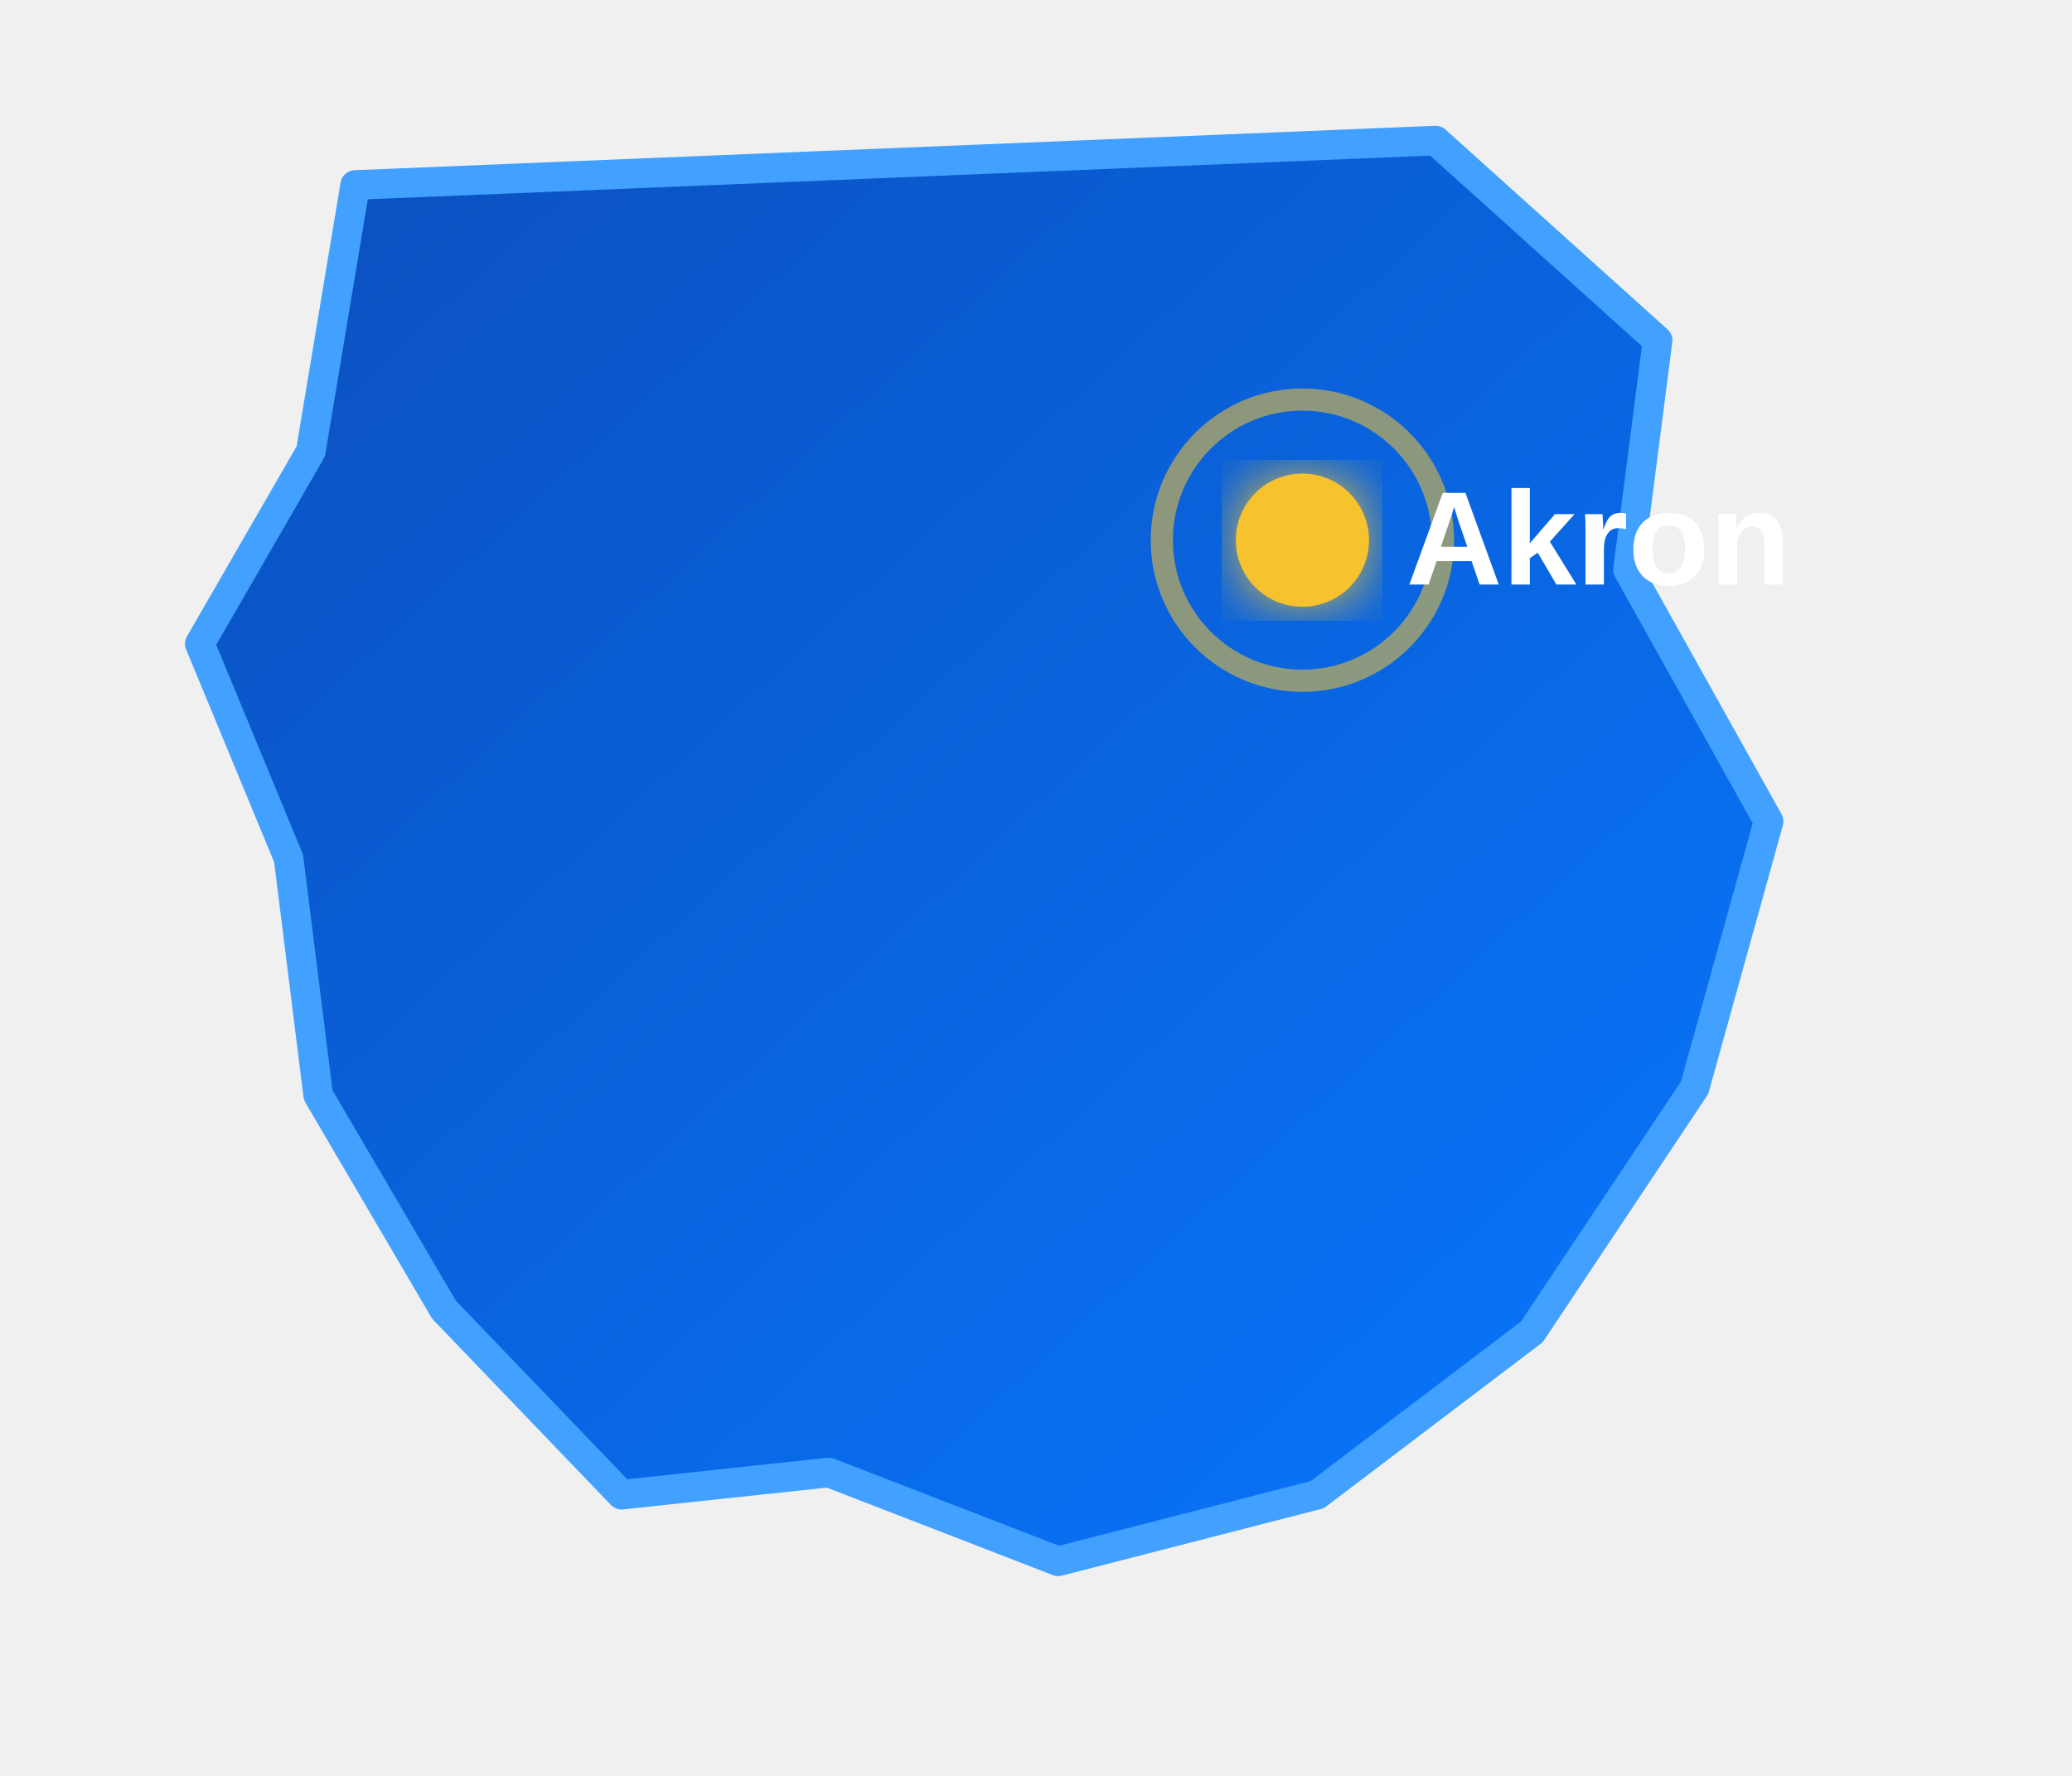
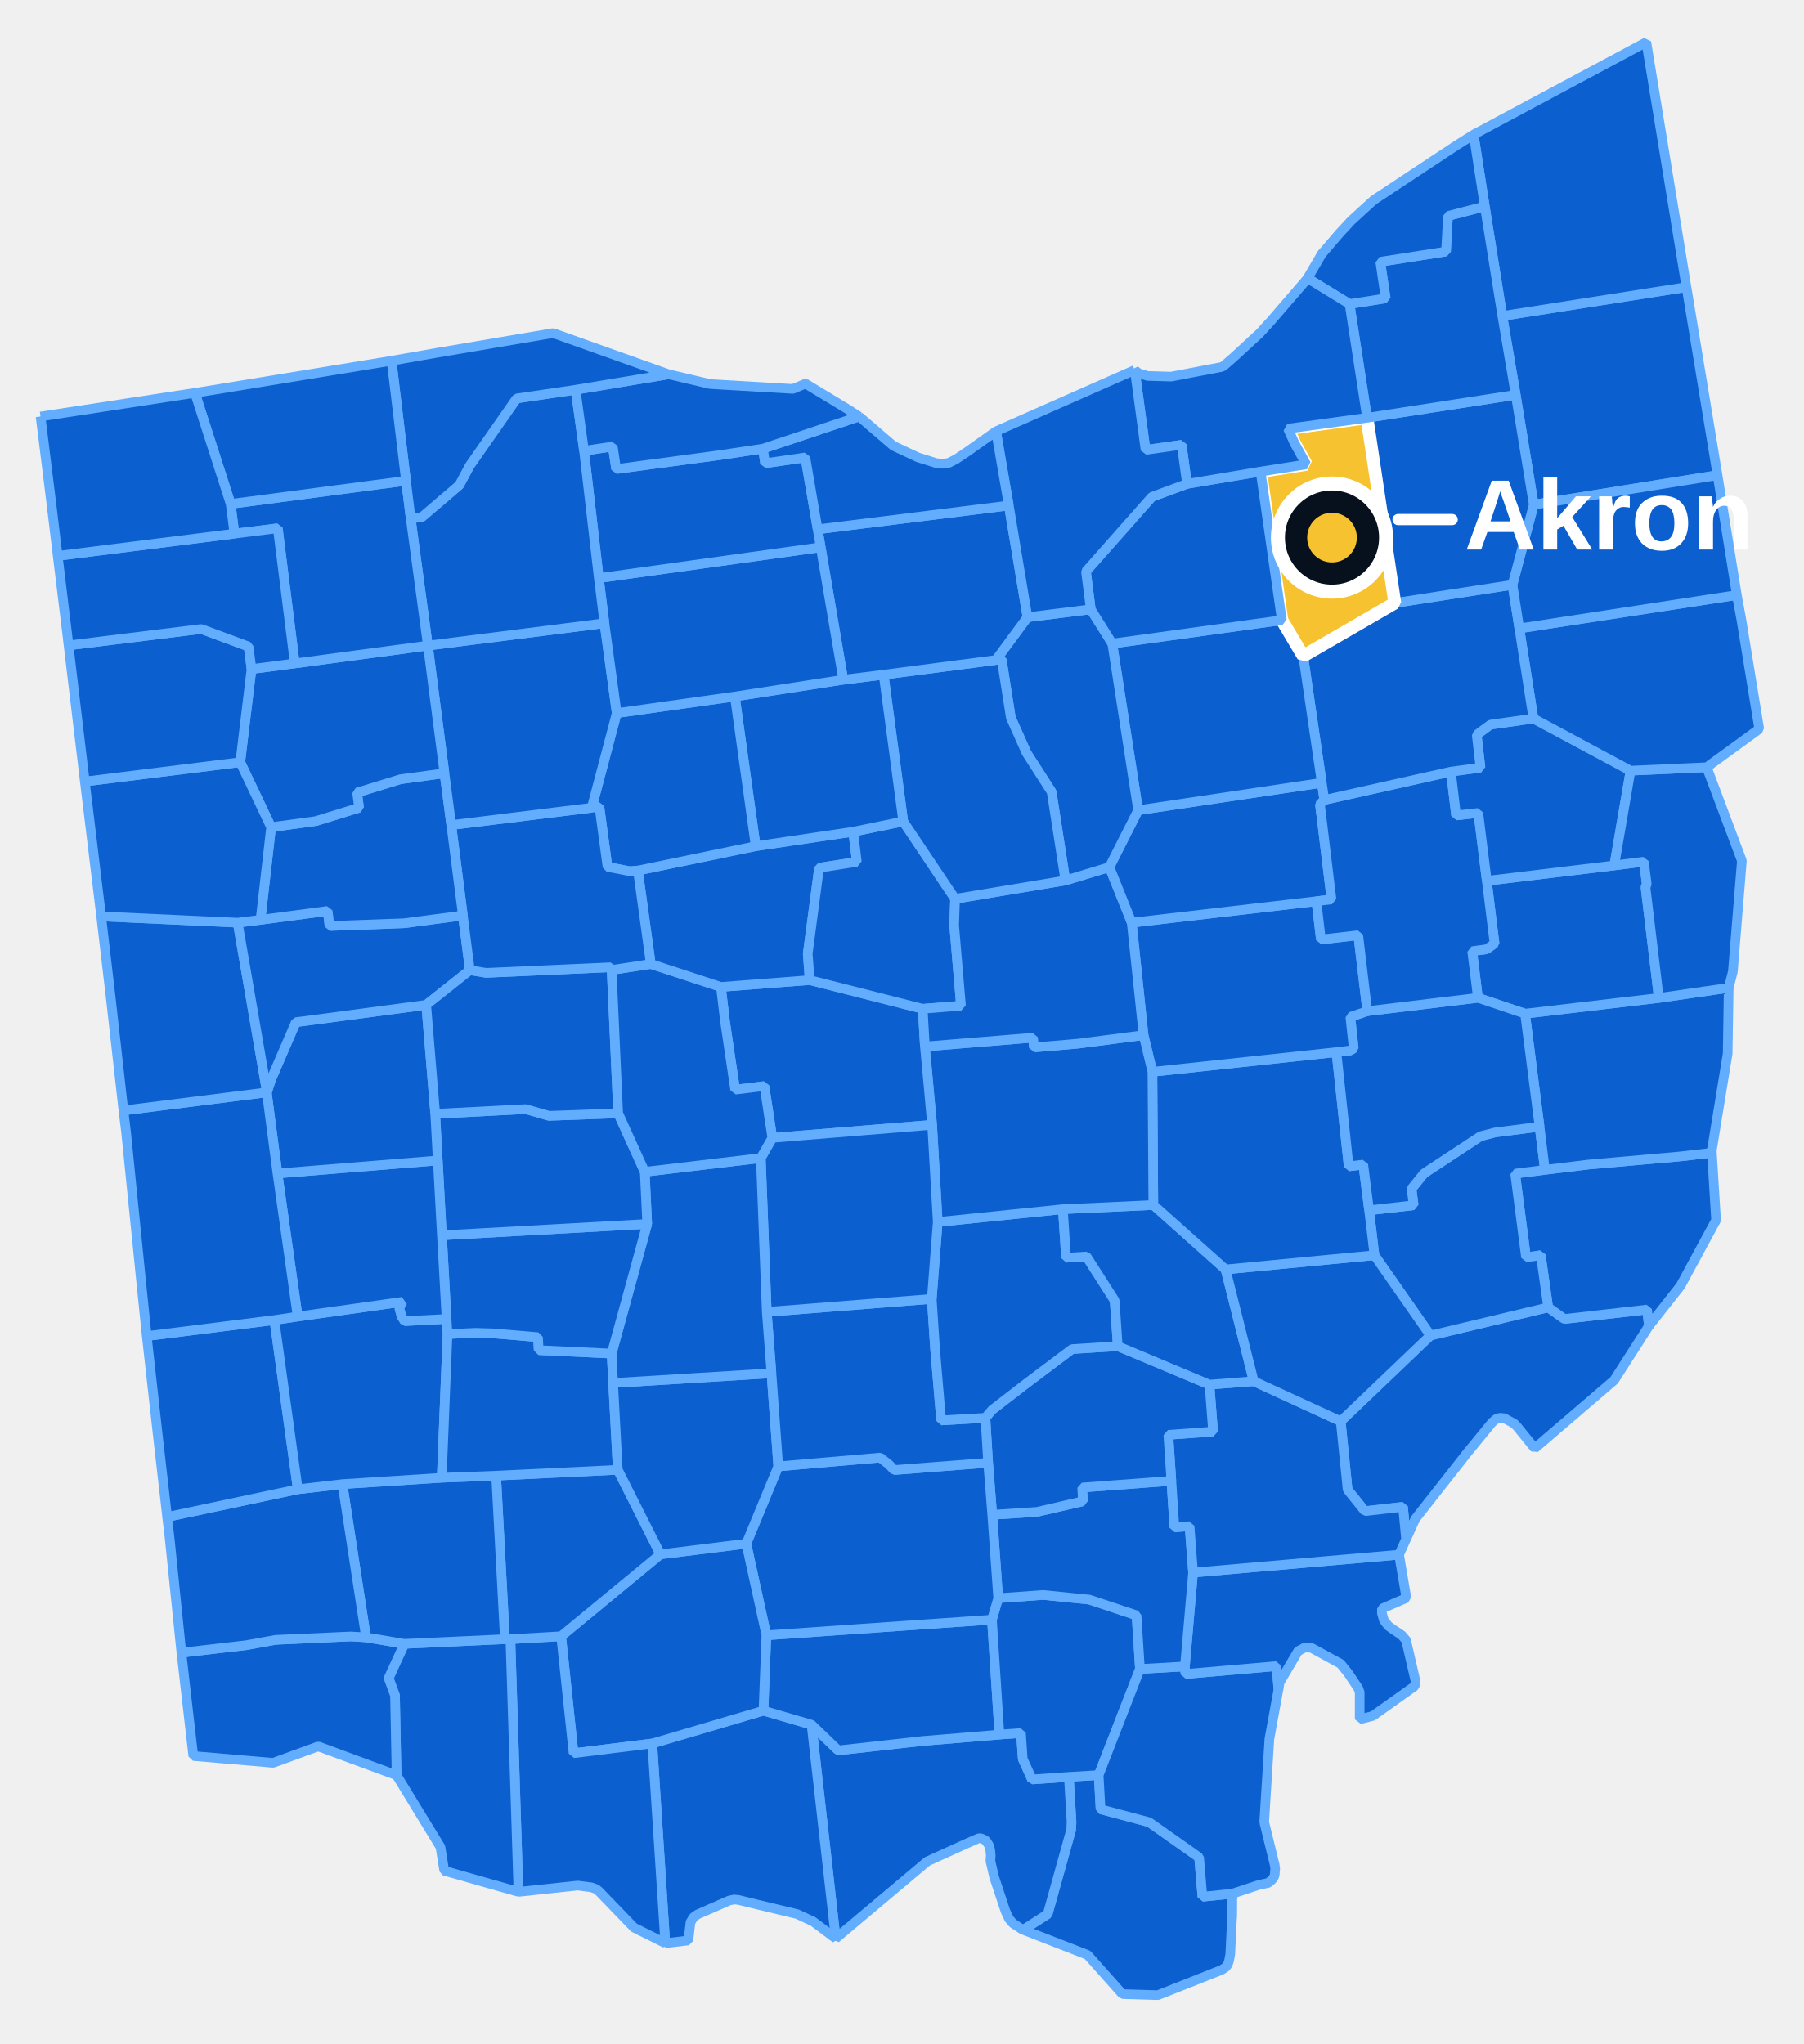
- <svg xmlns="http://www.w3.org/2000/svg" viewBox="0 0 280 240" role="img" aria-labelledby="title desc">
-   <defs>
-     <linearGradient id="ohBlue" x1="0" y1="0" x2="1" y2="1">
-       <stop offset="0" stop-color="#0b4fbd" />
-       <stop offset="1" stop-color="#0878ff" />
-     </linearGradient>
-     <filter id="glow">
-       <feGaussianBlur stdDeviation="4" result="b" />
-       <feMerge>
-         <feMergeNode in="b" />
-         <feMergeNode in="SourceGraphic" />
-       </feMerge>
-     </filter>
-   </defs>
-   <path d="M48 25 L194 19 L224 46 L220 77 L239 111 L229 147 L207 180 L178 202 L143 211 L112 199 L84 202 L60 177 L43 148 L39 116 L27 87 L42 61 Z" fill="url(#ohBlue)" stroke="#42a0ff" stroke-width="4" stroke-linejoin="round" />
-   <circle cx="176" cy="73" r="9" fill="#f6c22f" filter="url(#glow)" />
-   <circle cx="176" cy="73" r="19" fill="none" stroke="#f6c22f" stroke-width="3" opacity=".55" />
-   <text x="190" y="79" font-family="Arial, sans-serif" font-size="18" font-weight="700" fill="#ffffff">Akron</text>
+ <svg xmlns="http://www.w3.org/2000/svg" version="1.0" width="180" height="204" viewBox="0 0 45.03 50.89" id="svg3081">
+   <defs id="defs3087" />
+   <path style="font-size:12px;fill:#0b5fcf;fill-opacity:1;fill-rule:nonzero;stroke:#63adff;stroke-width:0.24;stroke-linecap:butt;stroke-linejoin:bevel;stroke-miterlimit:4;stroke-opacity:1;stroke-dasharray:none;marker-start:none" d="m 42.098,7.096 0.024,0.14 0.752,4.556 -4.588,0.736 -0.45,-2.742 -0.334,-1.969 4.596,-0.721" id="Trumbull" />
+   <path style="font-size:12px;fill:#0b5fcf;fill-rule:nonzero;stroke:#63adff;stroke-width:0.24;stroke-linecap:butt;stroke-linejoin:bevel;stroke-miterlimit:4;stroke-opacity:1;stroke-dasharray:none;marker-start:none" d="m 41.364,2.616 0.734,4.48 -4.596,0.721 -0.438,-2.736 -0.279,-1.793 4.311,-2.308 0.268,1.636" id="Ashtabula" />
+   <path style="font-size:12px;fill:#0b5fcf;fill-rule:nonzero;stroke:#63adff;stroke-width:0.24;stroke-linecap:butt;stroke-linejoin:bevel;stroke-miterlimit:4;stroke-opacity:1;stroke-dasharray:none;marker-start:none" d="m 26.681,44.292 0.744,-0.045 0.048,0.853 1.212,0.324 1.248,0.879 0.082,0.982 0.748,-0.076 -0.004,0.564 -0.004,0.027 -0.045,0.924 -0.018,0.094 -0.018,0.086 -0.028,0.076 -0.053,0.068 -0.099,0.064 -1.592,0.63 -0.884,-0.027 -0.87,-0.978 -1.608,-0.626 0.612,-0.392 0.587,-2.107 0.009,-0.192 -0.067,-1.128" id="Lawrence" />
+   <path style="font-size:12px;fill:#0b5fcf;fill-rule:nonzero;stroke:#63adff;stroke-width:0.24;stroke-linecap:butt;stroke-linejoin:bevel;stroke-miterlimit:4;stroke-opacity:1;stroke-dasharray:none;marker-start:none" d="m 20.258,42.99 0.644,0.619 0.036,0.021 2.095,-0.234 1.916,-0.159 0.537,-0.04 0.045,0.649 0.231,0.51 0.919,-0.064 0.067,1.128 -0.009,0.192 -0.587,2.107 -0.612,0.392 -0.045,-0.023 -0.216,-0.144 -0.01,-0.014 -0.081,-0.095 -0.067,-0.143 -0.023,-0.05 -0.28,-0.843 -0.095,-0.406 0.01,-0.156 -0.005,-0.006 0,-0.013 -0.008,-0.091 -0.019,-0.077 -0.004,-0.018 -0.005,-0.018 -0.017,-0.031 -0.027,-0.04 -0.013,-0.023 -0.046,-0.05 -0.103,-0.045 -0.051,0 -0.012,0.003 -0.272,0.119 -0.834,0.378 -0.179,0.081 0,0.005 -2.277,1.915 -0.603,-5.336" id="Scioto" />
+   <path style="font-size:12px;fill:#0b5fcf;fill-rule:nonzero;stroke:#63adff;stroke-width:0.24;stroke-linecap:butt;stroke-linejoin:bevel;stroke-miterlimit:4;stroke-opacity:1;stroke-dasharray:none;marker-start:none" d="m 20.258,42.99 0.603,5.336 -0.571,-0.428 -0.024,-0.008 -0.337,-0.158 -0.027,-0.013 -1.074,-0.258 -0.404,-0.099 -0.014,0 -0.085,-0.009 -0.123,0.027 -0.784,0.343 -0.104,0.072 -0.077,0.126 -0.054,0.455 -0.576,0.068 -0.325,-4.985 2.776,-0.82 1.2,0.351" id="Adams" />
+   <path style="font-size:12px;fill:#0b5fcf;fill-rule:nonzero;stroke:#63adff;stroke-width:0.24;stroke-linecap:butt;stroke-linejoin:bevel;stroke-miterlimit:4;stroke-opacity:1;stroke-dasharray:none;marker-start:none" d="m 19.131,40.758 5.63,-0.391 0.188,2.87 -1.916,0.159 -2.095,0.234 -0.036,-0.021 -0.644,-0.619 -1.2,-0.351 0.073,-1.881" id="Pike" />
+   <path style="font-size:12px;fill:#0b5fcf;fill-rule:nonzero;stroke:#63adff;stroke-width:0.24;stroke-linecap:butt;stroke-linejoin:bevel;stroke-miterlimit:4;stroke-opacity:1;stroke-dasharray:none;marker-start:none" d="m 24.918,39.831 1.118,-0.081 1.154,0.116 1.181,0.393 0.085,1.339 -1.031,2.649 -0.744,0.045 -0.919,0.064 -0.231,-0.51 -0.045,-0.649 -0.537,0.04 -0.188,-2.87 0.157,-0.536" id="Jackson" />
+   <path style="font-size:12px;fill:#0b5fcf;fill-rule:nonzero;stroke:#63adff;stroke-width:0.24;stroke-linecap:butt;stroke-linejoin:bevel;stroke-miterlimit:4;stroke-opacity:1;stroke-dasharray:none;marker-start:none" d="m 29.578,41.534 0.015,0.19 2.27,-0.198 0.05,0.585 -0.226,1.235 -0.13,2.083 0.003,0.004 0.258,1.051 0.014,0.09 0,0.018 -0.005,0.045 -0.005,0.076 -0.013,0.063 -0.041,0.067 -0.025,0.027 -0.056,0.045 -0.022,0.024 -0.059,0.012 -0.189,0.041 -0.654,0.217 -0.748,0.076 -0.082,-0.982 -1.248,-0.879 -1.212,-0.324 -0.048,-0.853 1.031,-2.649 1.122,-0.064" id="Gallia" />
+   <path style="font-size:12px;fill:#0b5fcf;fill-rule:nonzero;stroke:#63adff;stroke-width:0.24;stroke-linecap:butt;stroke-linejoin:bevel;stroke-miterlimit:4;stroke-opacity:1;stroke-dasharray:none;marker-start:none" d="m 29.782,39.191 5.142,-0.446 0.184,1.081 -0.612,0.266 0,0.112 0.049,0.176 0.108,0.141 0.112,0.082 0.226,0.151 0.108,0.126 0.24,1.038 -0.024,0.108 -1.045,0.744 -0.329,0.086 0,-0.676 -0.036,-0.1 -0.247,-0.37 -0.195,-0.242 -0.73,-0.398 -0.005,0 -0.153,-0.008 -0.171,0.09 -0.46,0.779 -0.031,0.18 -0.05,-0.585 -2.27,0.198 -0.015,-0.19 0.204,-2.343" id="Meigs" />
+   <path style="font-size:12px;fill:#0b5fcf;fill-rule:nonzero;stroke:#63adff;stroke-width:0.24;stroke-linecap:butt;stroke-linejoin:bevel;stroke-miterlimit:4;stroke-opacity:1;stroke-dasharray:none;marker-start:none" d="m 24.769,37.749 1.119,-0.073 1.144,-0.265 -0.018,-0.343 2.226,-0.166 0.077,1.162 0.378,-0.032 0.087,1.159 -0.204,2.343 -1.122,0.064 -0.085,-1.339 -1.181,-0.393 -1.154,-0.116 -1.118,0.081 -0.149,-2.082" id="Vinton" />
+   <path style="font-size:12px;fill:#0b5fcf;fill-rule:nonzero;stroke:#63adff;stroke-width:0.24;stroke-linecap:butt;stroke-linejoin:bevel;stroke-miterlimit:4;stroke-opacity:1;stroke-dasharray:none;marker-start:none" d="m 38.646,32.57 0.406,0.289 2.064,-0.235 0.045,0.41 -0.869,1.357 -1.981,1.699 -0.435,-0.536 -0.072,-0.077 -0.253,-0.14 -0.113,-0.009 -0.09,0.028 -0.103,0.089 -0.627,0.766 -1.289,1.641 -0.23,0.506 -0.076,-0.808 -0.951,0.108 -0.432,-0.536 -0.173,-1.708 2.241,-2.141 2.938,-0.703" id="Washington" />
+   <path style="font-size:12px;fill:#0b5fcf;fill-rule:nonzero;stroke:#63adff;stroke-width:0.24;stroke-linecap:butt;stroke-linejoin:bevel;stroke-miterlimit:4;stroke-opacity:1;stroke-dasharray:none;marker-start:none" d="m 30.191,34.499 1.105,-0.085 2.171,1 0.173,1.708 0.432,0.536 0.951,-0.108 0.076,0.808 -0.175,0.387 -5.142,0.446 -0.087,-1.159 -0.378,0.032 -0.153,-2.312 1.118,-0.081 -0.091,-1.172" id="Athens" />
+   <path style="font-size:12px;fill:#0b5fcf;fill-rule:nonzero;stroke:#63adff;stroke-width:0.24;stroke-linecap:butt;stroke-linejoin:bevel;stroke-miterlimit:4;stroke-opacity:1;stroke-dasharray:none;marker-start:none" d="m 27.902,33.539 2.289,0.96 0.091,1.172 -1.118,0.081 0.076,1.15 -2.226,0.166 0.018,0.343 -1.144,0.265 -1.119,0.073 -0.103,-1.299 -0.068,-1.122 0.167,-0.198 0.852,-0.658 1.145,-0.861 1.14,-0.072" id="Hocking" />
+   <path style="font-size:12px;fill:#0b5fcf;fill-rule:nonzero;stroke:#63adff;stroke-width:0.24;stroke-linecap:butt;stroke-linejoin:bevel;stroke-miterlimit:4;stroke-opacity:1;stroke-dasharray:none;marker-start:none" d="m 19.428,36.54 2.545,-0.22 0.222,0.175 0.126,0.136 2.345,-0.181 0.103,1.299 0.149,2.082 -0.157,0.536 -5.63,0.391 -0.501,-2.288 0.798,-1.93" id="Ross" />
+   <path style="font-size:12px;fill:#0b5fcf;fill-rule:nonzero;stroke:#63adff;stroke-width:0.24;stroke-linecap:butt;stroke-linejoin:bevel;stroke-miterlimit:4;stroke-opacity:1;stroke-dasharray:none;marker-start:none" d="m 16.486,38.736 2.144,-0.266 0.501,2.288 -0.073,1.881 -2.776,0.82 -1.965,0.243 -0.31,-2.921 2.479,-2.045" id="Highland" />
+   <path style="font-size:12px;fill:#0b5fcf;fill-rule:nonzero;stroke:#63adff;stroke-width:0.24;stroke-linecap:butt;stroke-linejoin:bevel;stroke-miterlimit:4;stroke-opacity:1;stroke-dasharray:none;marker-start:none" d="m 12.74,40.854 1.267,-0.073 0.31,2.921 1.965,-0.243 0.325,4.985 -0.78,-0.387 -0.879,-0.91 -0.063,-0.051 -0.122,-0.045 -0.342,-0.045 -1.479,0.158 -0.202,-6.31" id="Brown" />
+   <path style="font-size:12px;fill:#0b5fcf;fill-rule:nonzero;stroke:#63adff;stroke-width:0.24;stroke-linecap:butt;stroke-linejoin:bevel;stroke-miterlimit:4;stroke-opacity:1;stroke-dasharray:none;marker-start:none" d="m 12.604,40.854 0.136,0 0.202,6.31 -1.852,-0.527 -0.095,-0.591 -1.095,-1.794 -0.04,-1.992 -0.159,-0.433 0.393,-0.856 2.51,-0.117" id="Clermont" />
+   <path style="font-size:12px;fill:#0b5fcf;fill-rule:nonzero;stroke:#63adff;stroke-width:0.24;stroke-linecap:butt;stroke-linejoin:bevel;stroke-miterlimit:4;stroke-opacity:1;stroke-dasharray:none;marker-start:none" d="m 9.138,40.809 0.956,0.162 -0.393,0.856 0.159,0.433 0.04,1.992 -1.956,-0.721 -1.127,0.411 -1.992,-0.171 -0.297,-2.579 1.627,-0.189 0.726,-0.132 1.876,-0.085 0.381,0.023" id="Hamilton" />
+   <path style="font-size:12px;fill:#0b5fcf;fill-rule:nonzero;stroke:#63adff;stroke-width:0.24;stroke-linecap:butt;stroke-linejoin:bevel;stroke-miterlimit:4;stroke-opacity:1;stroke-dasharray:none;marker-start:none" d="m 15.422,36.626 1.064,2.11 -2.479,2.045 -1.267,0.073 -0.136,0 -0.22,-4.082 3.038,-0.146" id="Clinton" />
+   <path style="font-size:12px;fill:#0b5fcf;fill-rule:nonzero;stroke:#63adff;stroke-width:0.24;stroke-linecap:butt;stroke-linejoin:bevel;stroke-miterlimit:4;stroke-opacity:1;stroke-dasharray:none;marker-start:none" d="m 11.027,36.824 1.357,-0.052 0.22,4.082 -2.51,0.117 -0.956,-0.162 -0.59,-3.826 2.479,-0.159" id="Warren" />
+   <path style="font-size:12px;fill:#0b5fcf;fill-rule:nonzero;stroke:#63adff;stroke-width:0.24;stroke-linecap:butt;stroke-linejoin:bevel;stroke-miterlimit:4;stroke-opacity:1;stroke-dasharray:none;marker-start:none" d="m 7.434,37.112 1.114,-0.129 0.59,3.826 -0.381,-0.023 -1.876,0.085 -0.726,0.132 -1.627,0.189 -0.288,-2.804 -0.068,-0.585 3.262,-0.691" id="Butler" />
+   <path style="font-size:12px;fill:#0b5fcf;fill-rule:nonzero;stroke:#63adff;stroke-width:0.24;stroke-linecap:butt;stroke-linejoin:bevel;stroke-miterlimit:4;stroke-opacity:1;stroke-dasharray:none;marker-start:none" d="m 6.849,32.886 0.585,4.226 -3.262,0.691 -0.235,-2.056 -0.274,-2.46 3.186,-0.401" id="Preble" />
+   <path style="font-size:12px;fill:#0b5fcf;fill-rule:nonzero;stroke:#63adff;stroke-width:0.24;stroke-linecap:butt;stroke-linejoin:bevel;stroke-miterlimit:4;stroke-opacity:1;stroke-dasharray:none;marker-start:none" d="m 7.431,32.799 2.618,-0.369 -0.081,0.158 0.058,0.203 0.073,0.122 1.049,-0.054 0.024,0.378 -0.145,3.587 -2.479,0.159 -1.114,0.129 -0.585,-4.226 0.582,-0.087" id="Montgomery" />
+   <path style="font-size:12px;fill:#0b5fcf;fill-rule:nonzero;stroke:#63adff;stroke-width:0.24;stroke-linecap:butt;stroke-linejoin:bevel;stroke-miterlimit:4;stroke-opacity:1;stroke-dasharray:none;marker-start:none" d="m 15.268,33.724 0.037,0.734 0.117,2.168 -3.038,0.146 -1.357,0.052 0.145,-3.587 0.697,-0.032 0.424,0.013 1.137,0.096 0.017,0.324 1.821,0.086" id="Greene" />
+   <path style="font-size:12px;fill:#0b5fcf;fill-rule:nonzero;stroke:#63adff;stroke-width:0.24;stroke-linecap:butt;stroke-linejoin:bevel;stroke-miterlimit:4;stroke-opacity:1;stroke-dasharray:none;marker-start:none" d="m 15.305,34.458 3.952,-0.243 0.171,2.325 -0.798,1.93 -2.144,0.266 -1.064,-2.11 -0.117,-2.168" id="Fayette" />
+   <path style="font-size:12px;fill:#0b5fcf;fill-rule:nonzero;stroke:#63adff;stroke-width:0.24;stroke-linecap:butt;stroke-linejoin:bevel;stroke-miterlimit:4;stroke-opacity:1;stroke-dasharray:none;marker-start:none" d="m 19.14,32.682 4.119,-0.323 0.086,1.288 0.149,1.745 1.104,-0.064 0.068,1.122 -2.345,0.181 -0.126,-0.136 -0.222,-0.175 -2.545,0.22 -0.171,-2.325 -0.117,-1.533" id="Pickaway" />
+   <path style="font-size:12px;fill:#0b5fcf;fill-rule:nonzero;stroke:#63adff;stroke-width:0.24;stroke-linecap:butt;stroke-linejoin:bevel;stroke-miterlimit:4;stroke-opacity:1;stroke-dasharray:none;marker-start:none" d="m 23.408,30.438 3.124,-0.32 0.08,1.212 0.51,-0.031 0.703,1.1 0.077,1.14 -1.14,0.072 -1.145,0.861 -0.852,0.658 -0.167,0.198 -1.104,0.064 -0.149,-1.745 -0.086,-1.288 0.149,-1.921" id="Fairfield" />
+   <path style="font-size:12px;fill:#0b5fcf;fill-rule:nonzero;stroke:#63adff;stroke-width:0.24;stroke-linecap:butt;stroke-linejoin:bevel;stroke-miterlimit:4;stroke-opacity:1;stroke-dasharray:none;marker-start:none" d="m 26.532,30.118 2.258,-0.104 1.803,1.609 0.703,2.791 -1.105,0.085 -2.289,-0.96 -0.077,-1.14 -0.703,-1.1 -0.51,0.031 -0.08,-1.212" id="Perry" />
+   <path style="font-size:12px;fill:#0b5fcf;fill-rule:nonzero;stroke:#63adff;stroke-width:0.24;stroke-linecap:butt;stroke-linejoin:bevel;stroke-miterlimit:4;stroke-opacity:1;stroke-dasharray:none;marker-start:none" d="m 38.565,29.136 1.077,-0.131 2.29,-0.203 0.712,-0.081 0.086,-0.063 0.108,1.735 -0.888,1.64 -0.789,1.001 -0.045,-0.41 -2.064,0.235 -0.406,-0.289 -0.184,-1.302 -0.369,0.053 -0.272,-2.09 0.744,-0.095" id="Monroe" />
+   <path style="font-size:12px;fill:#0b5fcf;fill-rule:nonzero;stroke:#63adff;stroke-width:0.24;stroke-linecap:butt;stroke-linejoin:bevel;stroke-miterlimit:4;stroke-opacity:1;stroke-dasharray:none;marker-start:none" d="m 38.431,28.059 0.134,1.077 -0.744,0.095 0.272,2.09 0.369,-0.053 0.184,1.302 -2.938,0.703 -1.398,-2.005 -0.134,-1.122 1.113,-0.126 -0.054,-0.41 0.311,-0.384 1.41,-0.929 0.365,-0.095 1.11,-0.143" id="Noble" />
+   <path style="font-size:12px;fill:#0b5fcf;fill-rule:nonzero;stroke:#63adff;stroke-width:0.24;stroke-linecap:butt;stroke-linejoin:bevel;stroke-miterlimit:4;stroke-opacity:1;stroke-dasharray:none;marker-start:none" d="m 30.593,31.623 3.717,-0.355 1.398,2.005 -2.241,2.141 -2.171,-1 -0.703,-2.791" id="Morgan" />
+   <path style="font-size:12px;fill:#0b5fcf;fill-rule:nonzero;stroke:#63adff;stroke-width:0.24;stroke-linecap:butt;stroke-linejoin:bevel;stroke-miterlimit:4;stroke-opacity:1;stroke-dasharray:none;marker-start:none" d="m 28.767,26.689 4.593,-0.492 0.307,2.852 0.364,-0.044 0.145,1.141 0.134,1.122 -3.717,0.355 -1.803,-1.609 -0.023,-3.325" id="Muskingum" />
+   <path style="font-size:12px;fill:#0b5fcf;fill-rule:nonzero;stroke:#63adff;stroke-width:0.24;stroke-linecap:butt;stroke-linejoin:bevel;stroke-miterlimit:4;stroke-opacity:1;stroke-dasharray:none;marker-start:none" d="m 41.409,24.845 1.744,-0.253 -0.026,1.641 -0.397,2.425 -0.086,0.063 -0.712,0.081 -2.29,0.203 -1.077,0.131 -0.134,-1.077 -0.362,-2.822 3.34,-0.392" id="Belmont" />
+   <path style="font-size:12px;fill:#0b5fcf;fill-rule:nonzero;stroke:#63adff;stroke-width:0.24;stroke-linecap:butt;stroke-linejoin:bevel;stroke-miterlimit:4;stroke-opacity:1;stroke-dasharray:none;marker-start:none" d="m 40.296,21.536 0.739,-0.094 0.072,0.559 -0.031,0.081 0.333,2.763 -3.34,0.392 -1.176,-0.396 -0.144,-1.164 0.361,-0.05 0.198,-0.142 -0.194,-1.565 3.182,-0.384" id="Harrison" />
+   <path style="font-size:12px;fill:#0b5fcf;fill-rule:nonzero;stroke:#63adff;stroke-width:0.24;stroke-linecap:butt;stroke-linejoin:bevel;stroke-miterlimit:4;stroke-opacity:1;stroke-dasharray:none;marker-start:none" d="m 34.131,25.174 2.762,-0.333 1.176,0.396 0.362,2.822 -1.11,0.143 -0.365,0.095 -1.41,0.929 -0.311,0.384 0.054,0.41 -1.113,0.126 -0.145,-1.141 -0.364,0.044 -0.307,-2.852 0.351,-0.042 0.081,-0.053 -0.085,-0.784 0.424,-0.144" id="Guernsey" />
+   <path style="font-size:12px;fill:#0b5fcf;fill-rule:nonzero;stroke:#63adff;stroke-width:0.24;stroke-linecap:butt;stroke-linejoin:bevel;stroke-miterlimit:4;stroke-opacity:1;stroke-dasharray:none;marker-start:none" d="m 28.25,22.965 4.61,-0.536 0.113,0.956 0.932,-0.108 0.226,1.897 -0.424,0.144 0.085,0.784 -0.081,0.053 -0.351,0.042 -4.593,0.492 -0.221,-0.916 -0.296,-2.808" id="Coshocton" />
+   <path style="font-size:12px;fill:#0b5fcf;fill-rule:nonzero;stroke:#63adff;stroke-width:0.24;stroke-linecap:butt;stroke-linejoin:bevel;stroke-miterlimit:4;stroke-opacity:1;stroke-dasharray:none;marker-start:none" d="m 23.088,26.057 2.7,-0.221 0.022,0.244 1.105,-0.095 1.631,-0.212 0.221,0.916 0.023,3.325 -2.258,0.104 -3.124,0.32 -0.14,-2.425 -0.18,-1.956" id="Licking" />
+   <path style="font-size:12px;fill:#0b5fcf;fill-rule:nonzero;stroke:#63adff;stroke-width:0.24;stroke-linecap:butt;stroke-linejoin:bevel;stroke-miterlimit:4;stroke-opacity:1;stroke-dasharray:none;marker-start:none" d="m 17.995,24.57 2.218,-0.171 2.82,0.716 0.055,0.942 0.18,1.956 -3.989,0.325 -0.198,-1.293 -0.73,0.089 -0.249,-1.676 -0.107,-0.888" id="Delaware" />
+   <path style="font-size:12px;fill:#0b5fcf;fill-rule:nonzero;stroke:#63adff;stroke-width:0.24;stroke-linecap:butt;stroke-linejoin:bevel;stroke-miterlimit:4;stroke-opacity:1;stroke-dasharray:none;marker-start:none" d="m 23.268,28.013 0.14,2.425 -0.149,1.921 -4.119,0.323 -0.149,-3.84 0.288,-0.504 3.989,-0.325" id="Franklin" />
+   <path style="font-size:12px;fill:#0b5fcf;fill-rule:nonzero;stroke:#63adff;stroke-width:0.24;stroke-linecap:butt;stroke-linejoin:bevel;stroke-miterlimit:4;stroke-opacity:1;stroke-dasharray:none;marker-start:none" d="m 16.094,29.186 2.897,-0.344 0.149,3.84 0.117,1.533 -3.952,0.243 -0.037,-0.734 0.888,-3.237 -0.062,-1.301" id="Madison" />
+   <path style="font-size:12px;fill:#0b5fcf;fill-rule:nonzero;stroke:#63adff;stroke-width:0.24;stroke-linecap:butt;stroke-linejoin:bevel;stroke-miterlimit:4;stroke-opacity:1;stroke-dasharray:none;marker-start:none" d="m 11.031,30.771 5.125,-0.284 -0.888,3.237 -1.821,-0.086 -0.017,-0.324 -1.137,-0.096 -0.424,-0.013 -0.697,0.032 -0.024,-0.378 -0.117,-2.088" id="Clark" />
+   <path style="font-size:12px;fill:#0b5fcf;fill-rule:nonzero;stroke:#63adff;stroke-width:0.24;stroke-linecap:butt;stroke-linejoin:bevel;stroke-miterlimit:4;stroke-opacity:1;stroke-dasharray:none;marker-start:none" d="m 15.431,27.725 0.663,1.461 0.062,1.301 -5.125,0.284 -0.167,-3.033 2.259,-0.118 0.582,0.168 1.726,-0.063" id="Champaign" />
+   <path style="font-size:12px;fill:#0b5fcf;fill-rule:nonzero;stroke:#63adff;stroke-width:0.24;stroke-linecap:butt;stroke-linejoin:bevel;stroke-miterlimit:4;stroke-opacity:1;stroke-dasharray:none;marker-start:none" d="m 6.926,29.226 4.002,-0.324 0.103,1.869 0.117,2.088 -1.049,0.054 -0.073,-0.122 -0.058,-0.203 0.081,-0.158 -2.618,0.369 -0.505,-3.573" id="Miami" />
+   <path style="font-size:12px;fill:#0b5fcf;fill-rule:nonzero;stroke:#63adff;stroke-width:0.24;stroke-linecap:butt;stroke-linejoin:bevel;stroke-miterlimit:4;stroke-opacity:1;stroke-dasharray:none;marker-start:none" d="m 6.664,27.197 0.107,-0.324 0.615,-1.425 0.215,-0.026 3.038,-0.405 0.225,2.721 0.064,1.164 -4.002,0.324 -0.267,-2.024 0.005,-0.005" id="Shelby" />
+   <path style="font-size:12px;fill:#0b5fcf;fill-rule:nonzero;stroke:#63adff;stroke-width:0.24;stroke-linecap:butt;stroke-linejoin:bevel;stroke-miterlimit:4;stroke-opacity:1;stroke-dasharray:none;marker-start:none" d="m 6.659,27.202 0.267,2.024 0.505,3.573 -0.582,0.087 -3.186,0.401 -0.117,-1.141 -0.398,-3.944 -0.067,-0.548 3.578,-0.452" id="Darke" />
+   <path style="font-size:12px;fill:#0b5fcf;fill-rule:nonzero;stroke:#63adff;stroke-width:0.24;stroke-linecap:butt;stroke-linejoin:bevel;stroke-miterlimit:4;stroke-opacity:1;stroke-dasharray:none;marker-start:none" d="m 5.933,22.965 0.731,4.232 -0.005,0.005 -3.578,0.452 -0.319,-2.836 -0.236,-2.01 3.407,0.157" id="Mercer" />
+   <path style="font-size:12px;fill:#0b5fcf;fill-rule:nonzero;stroke:#63adff;stroke-width:0.24;stroke-linecap:butt;stroke-linejoin:bevel;stroke-miterlimit:4;stroke-opacity:1;stroke-dasharray:none;marker-start:none" d="m 6.503,22.894 1.676,-0.222 0.048,0.375 1.863,-0.068 1.465,-0.194 0.174,1.367 -1.09,0.865 -3.038,0.405 -0.215,0.026 -0.615,1.425 -0.107,0.324 -0.731,-4.232 0.57,-0.071" id="Auglaize" />
+   <path style="font-size:12px;fill:#0b5fcf;fill-rule:nonzero;stroke:#63adff;stroke-width:0.24;stroke-linecap:butt;stroke-linejoin:bevel;stroke-miterlimit:4;stroke-opacity:1;stroke-dasharray:none;marker-start:none" d="m 11.729,24.152 0.409,0.066 3.108,-0.14 0.022,0.068 0.163,3.579 -1.726,0.063 -0.582,-0.168 -2.259,0.118 -0.225,-2.721 1.09,-0.865" id="Logan" />
+   <path style="font-size:12px;fill:#0b5fcf;fill-rule:nonzero;stroke:#63adff;stroke-width:0.24;stroke-linecap:butt;stroke-linejoin:bevel;stroke-miterlimit:4;stroke-opacity:1;stroke-dasharray:none;marker-start:none" d="m 15.268,24.146 0.978,-0.149 1.749,0.573 0.107,0.888 0.249,1.676 0.73,-0.089 0.198,1.293 -0.288,0.504 -2.897,0.344 -0.663,-1.461 -0.163,-3.579" id="Union" />
+   <path style="font-size:12px;fill:#0b5fcf;fill-rule:nonzero;stroke:#63adff;stroke-width:0.24;stroke-linecap:butt;stroke-linejoin:bevel;stroke-miterlimit:4;stroke-opacity:1;stroke-dasharray:none;marker-start:none" d="m 21.298,20.694 0.091,0.753 -0.942,0.148 -0.284,2.145 0.05,0.659 -2.218,0.171 -1.749,-0.573 -0.323,-2.334 2.941,-0.608 2.434,-0.361" id="Marion" />
+   <path style="font-size:12px;fill:#0b5fcf;fill-rule:nonzero;stroke:#63adff;stroke-width:0.24;stroke-linecap:butt;stroke-linejoin:bevel;stroke-miterlimit:4;stroke-opacity:1;stroke-dasharray:none;marker-start:none" d="m 21.298,20.694 1.249,-0.257 1.294,1.933 -0.023,0.659 0.171,2.009 -0.956,0.077 -2.82,-0.716 -0.05,-0.659 0.284,-2.145 0.942,-0.148 -0.091,-0.753" id="Morrow" />
+   <path style="font-size:12px;fill:#0b5fcf;fill-rule:nonzero;stroke:#63adff;stroke-width:0.24;stroke-linecap:butt;stroke-linejoin:bevel;stroke-miterlimit:4;stroke-opacity:1;stroke-dasharray:none;marker-start:none" d="m 27.694,21.577 0.556,1.388 0.296,2.808 -1.631,0.212 -1.105,0.095 -0.022,-0.244 -2.7,0.221 -0.055,-0.942 0.956,-0.077 -0.171,-2.009 0.023,-0.659 2.754,-0.459 1.099,-0.334" id="Knox" />
+   <path style="font-size:12px;fill:#0b5fcf;fill-rule:nonzero;stroke:#63adff;stroke-width:0.24;stroke-linecap:butt;stroke-linejoin:bevel;stroke-miterlimit:4;stroke-opacity:1;stroke-dasharray:none;marker-start:none" d="m 32.995,19.472 0.063,0.429 -0.109,0.108 0.289,2.375 -0.378,0.045 -4.61,0.536 -0.556,-1.388 0.717,-1.42 4.584,-0.685" id="Holmes" />
+   <path style="font-size:12px;fill:#0b5fcf;fill-rule:nonzero;stroke:#63adff;stroke-width:0.24;stroke-linecap:butt;stroke-linejoin:bevel;stroke-miterlimit:4;stroke-opacity:1;stroke-dasharray:none;marker-start:none" d="m 36.217,19.194 0.131,1.093 0.554,-0.062 0.406,3.26 -0.198,0.142 -0.361,0.05 0.144,1.164 -2.762,0.333 -0.226,-1.897 -0.932,0.108 -0.113,-0.956 0.378,-0.045 -0.289,-2.375 0.109,-0.108 3.159,-0.707" id="Tuscarawas" />
+   <path style="font-size:12px;fill:#0b5fcf;fill-rule:nonzero;stroke:#63adff;stroke-width:0.24;stroke-linecap:butt;stroke-linejoin:bevel;stroke-miterlimit:4;stroke-opacity:1;stroke-dasharray:none;marker-start:none" d="m 38.278,17.868 2.424,1.302 -0.406,2.366 -3.182,0.384 -0.212,-1.695 -0.554,0.062 -0.131,-1.093 0.739,-0.1 -0.094,-0.82 0.342,-0.253 1.074,-0.153" id="Carroll" />
+   <path style="font-size:12px;fill:#0b5fcf;fill-rule:nonzero;stroke:#63adff;stroke-width:0.24;stroke-linecap:butt;stroke-linejoin:bevel;stroke-miterlimit:4;stroke-opacity:1;stroke-dasharray:none;marker-start:none" d="m 40.702,19.17 1.902,-0.086 0.878,2.336 -0.225,2.767 -0.104,0.405 -1.744,0.253 -0.333,-2.763 0.031,-0.081 -0.072,-0.559 -0.739,0.094 0.406,-2.366" id="Jefferson" />
+   <path style="font-size:12px;fill:#0b5fcf;fill-rule:nonzero;stroke:#63adff;stroke-width:0.24;stroke-linecap:butt;stroke-linejoin:bevel;stroke-miterlimit:4;stroke-opacity:1;stroke-dasharray:none;marker-start:none" d="m 43.356,14.785 0.114,0.62 0.446,2.724 -1.312,0.955 -1.902,0.086 -2.424,-1.302 -0.352,-2.25 5.43,-0.833" id="Columbiana" />
+   <path style="font-size:12px;fill:#0b5fcf;fill-rule:nonzero;stroke:#63adff;stroke-width:0.24;stroke-linecap:butt;stroke-linejoin:bevel;stroke-miterlimit:4;stroke-opacity:1;stroke-dasharray:none;marker-start:none" d="m 34.818,14.984 2.937,-0.455 0.523,3.339 -1.074,0.153 -0.342,0.253 0.094,0.82 -0.739,0.1 -3.159,0.707 -0.527,-3.593 2.287,-1.324" id="Stark" />
+   <path style="font-size:12px;fill:#0b5fcf;fill-rule:nonzero;stroke:#63adff;stroke-width:0.24;stroke-linecap:butt;stroke-linejoin:bevel;stroke-miterlimit:4;stroke-opacity:1;stroke-dasharray:none;marker-start:none" d="m 31.998,15.412 0.533,0.896 0.464,3.164 -4.584,0.685 -0.646,-4.16 4.233,-0.585" id="Wayne" />
+   <path style="font-size:12px;fill:#0b5fcf;fill-rule:nonzero;stroke:#63adff;stroke-width:0.24;stroke-linecap:butt;stroke-linejoin:bevel;stroke-miterlimit:4;stroke-opacity:1;stroke-dasharray:none;marker-start:none" d="m 27.229,15.141 0.536,0.856 0.646,4.16 -0.717,1.42 -1.099,0.334 -0.343,-2.209 -0.627,-0.977 -0.392,-0.88 -0.229,-1.455 -0.144,0.017 0.788,-1.068 1.581,-0.198" id="Ashland" />
+   <path style="font-size:12px;fill:#0b5fcf;fill-rule:nonzero;stroke:#63adff;stroke-width:0.24;stroke-linecap:butt;stroke-linejoin:bevel;stroke-miterlimit:4;stroke-opacity:1;stroke-dasharray:none;marker-start:none" d="m 22.057,16.773 2.803,-0.366 0.144,-0.017 0.229,1.455 0.392,0.88 0.627,0.977 0.343,2.209 -2.754,0.459 -1.294,-1.933 -0.49,-3.664" id="Richland" />
+   <path style="font-size:12px;fill:#0b5fcf;fill-rule:nonzero;stroke:#63adff;stroke-width:0.24;stroke-linecap:butt;stroke-linejoin:bevel;stroke-miterlimit:4;stroke-opacity:1;stroke-dasharray:none;marker-start:none" d="m 22.057,16.773 0.49,3.664 -1.249,0.257 -2.434,0.361 -0.521,-3.737 2.708,-0.419 1.006,-0.126" id="Crawford" />
+   <path style="font-size:12px;fill:#0b5fcf;fill-rule:nonzero;stroke:#63adff;stroke-width:0.24;stroke-linecap:butt;stroke-linejoin:bevel;stroke-miterlimit:4;stroke-opacity:1;stroke-dasharray:none;marker-start:none" d="m 15.395,17.733 2.948,-0.415 0.521,3.737 -2.941,0.608 -0.2,0.018 -0.558,-0.108 -0.203,-1.502 -0.191,0.024 0.624,-2.362" id="Wyandot" />
+   <path style="font-size:12px;fill:#0b5fcf;fill-rule:nonzero;stroke:#63adff;stroke-width:0.24;stroke-linecap:butt;stroke-linejoin:bevel;stroke-miterlimit:4;stroke-opacity:1;stroke-dasharray:none;marker-start:none" d="m 11.265,20.528 3.506,-0.433 0.191,-0.024 0.203,1.502 0.558,0.108 0.2,-0.018 0.323,2.334 -0.978,0.149 -0.022,-0.068 -3.108,0.14 -0.409,-0.066 -0.464,-3.624" id="Hardin" />
+   <path style="font-size:12px;fill:#0b5fcf;fill-rule:nonzero;stroke:#63adff;stroke-width:0.24;stroke-linecap:butt;stroke-linejoin:bevel;stroke-miterlimit:4;stroke-opacity:1;stroke-dasharray:none;marker-start:none" d="m 11.095,19.234 0.17,1.294 0.29,2.257 -1.465,0.194 -1.863,0.068 -0.048,-0.375 -1.676,0.222 0.265,-2.313 1.118,-0.153 1.077,-0.333 -0.05,-0.379 1.083,-0.333 1.099,-0.149" id="Allen" />
+   <path style="font-size:12px;fill:#0b5fcf;fill-rule:nonzero;stroke:#63adff;stroke-width:0.24;stroke-linecap:butt;stroke-linejoin:bevel;stroke-miterlimit:4;stroke-opacity:1;stroke-dasharray:none;marker-start:none" d="m 10.681,16.047 4.407,-0.559 0.307,2.245 -0.624,2.362 -3.506,0.433 -0.17,-1.294 -0.414,-3.187" id="Hancock" />
+   <path style="font-size:12px;fill:#0b5fcf;fill-rule:nonzero;stroke:#63adff;stroke-width:0.24;stroke-linecap:butt;stroke-linejoin:bevel;stroke-miterlimit:4;stroke-opacity:1;stroke-dasharray:none;marker-start:none" d="m 10.681,16.047 0.414,3.187 -1.099,0.149 -1.083,0.333 0.05,0.379 -1.077,0.333 -1.118,0.153 -0.771,-1.623 0.281,-2.325 1.081,-0.141 3.322,-0.445" id="Putnam" />
+   <path style="font-size:12px;fill:#0b5fcf;fill-rule:nonzero;stroke:#63adff;stroke-width:0.24;stroke-linecap:butt;stroke-linejoin:bevel;stroke-miterlimit:4;stroke-opacity:1;stroke-dasharray:none;marker-start:none" d="m 2.117,19.441 3.88,-0.483 0.771,1.623 -0.265,2.313 -0.57,0.071 -3.407,-0.157 -0.304,-2.506 -0.105,-0.861" id="Van Wert" />
+   <path style="font-size:12px;fill:#0b5fcf;fill-opacity:1;fill-rule:nonzero;stroke:#63adff;stroke-width:0.24;stroke-linecap:butt;stroke-linejoin:bevel;stroke-miterlimit:4;stroke-opacity:1;stroke-dasharray:none;marker-start:none" d="m 42.891,11.896 0.465,2.889 -5.43,0.833 -0.171,-1.089 0.531,-2.001 4.588,-0.736 0.017,0.104" id="Mahoning" />
+   <path style="font-size:12px;fill:#0b5fcf;fill-opacity:1;fill-rule:nonzero;stroke:#63adff;stroke-width:0.24;stroke-linecap:butt;stroke-linejoin:bevel;stroke-miterlimit:4;stroke-opacity:1;stroke-dasharray:none;marker-start:none" d="m 34.126,10.359 3.71,-0.573 0.45,2.742 -0.531,2.001 -2.937,0.455 -0.696,-4.625 0.004,0" id="Portage" />
+   <path style="font-size:12px;fill:#f6c22f;fill-opacity:1;fill-rule:nonzero;stroke:#ffffff;stroke-width:0.32;stroke-linecap:butt;stroke-linejoin:bevel;stroke-miterlimit:4;stroke-opacity:1;stroke-dasharray:none;marker-start:none" d="m 34.122,10.359 0.696,4.625 -2.287,1.324 -0.533,-0.896 -0.531,-3.71 1.14,-0.18 -0.293,-0.528 -0.163,-0.364 1.971,-0.271" id="Summit" />
+   <path style="font-size:12px;fill:#0b5fcf;fill-rule:nonzero;stroke:#63adff;stroke-width:0.24;stroke-linecap:butt;stroke-linejoin:bevel;stroke-miterlimit:4;stroke-opacity:1;stroke-dasharray:none;marker-start:none" d="m 31.467,11.702 0.531,3.71 -4.233,0.585 -0.536,-0.856 -0.121,-0.946 1.646,-1.862 0.878,-0.324 1.835,-0.307" id="Medina" />
+   <path style="font-size:12px;fill:#0b5fcf;fill-opacity:1;fill-rule:nonzero;stroke:#63adff;stroke-width:0.24;stroke-linecap:butt;stroke-linejoin:bevel;stroke-miterlimit:4;stroke-opacity:1;stroke-dasharray:none;marker-start:none" d="m 20.411,13.144 4.772,-0.595 0.465,2.79 -0.788,1.068 -2.803,0.366 -1.006,0.126 -0.64,-3.755" id="Huron" />
+   <path style="font-size:12px;fill:#0b5fcf;fill-rule:nonzero;stroke:#63adff;stroke-width:0.24;stroke-linecap:butt;stroke-linejoin:bevel;stroke-miterlimit:4;stroke-opacity:1;stroke-dasharray:none;marker-start:none" d="m 20.487,13.591 0.564,3.308 -2.708,0.419 -2.948,0.415 -0.307,-2.245 -0.14,-1.126 5.539,-0.771" id="Seneca" />
+   <path style="font-size:12px;fill:#0b5fcf;fill-rule:nonzero;stroke:#63adff;stroke-width:0.24;stroke-linecap:butt;stroke-linejoin:bevel;stroke-miterlimit:4;stroke-opacity:1;stroke-dasharray:none;marker-start:none" d="m 14.579,11.184 0.717,-0.109 0.085,0.564 2.579,-0.347 1.085,-0.162 0.054,0.365 1.004,-0.146 0.384,2.242 -5.539,0.771 -0.369,-3.178" id="Sandusky" />
+   <path style="font-size:12px;fill:#0b5fcf;fill-rule:nonzero;stroke:#63adff;stroke-width:0.24;stroke-linecap:butt;stroke-linejoin:bevel;stroke-miterlimit:4;stroke-opacity:1;stroke-dasharray:none;marker-start:none" d="m 14.367,9.659 0.212,1.525 0.369,3.178 0.14,1.126 -4.407,0.559 -0.429,-3.173 0.279,-0.036 0.934,-0.798 0.261,-0.486 1.171,-1.678 1.47,-0.217" id="Wood" />
+   <path style="font-size:12px;fill:#0b5fcf;fill-rule:nonzero;stroke:#63adff;stroke-width:0.24;stroke-linecap:butt;stroke-linejoin:bevel;stroke-miterlimit:4;stroke-opacity:1;stroke-dasharray:none;marker-start:none" d="m 10.135,11.932 0.117,0.942 0.429,3.173 -3.322,0.445 -0.425,-3.375 -1.082,0.135 -0.094,-0.742 4.377,-0.578" id="Henry" />
+   <path style="font-size:12px;fill:#0b5fcf;fill-rule:nonzero;stroke:#63adff;stroke-width:0.24;stroke-linecap:butt;stroke-linejoin:bevel;stroke-miterlimit:4;stroke-opacity:1;stroke-dasharray:none;marker-start:none" d="m 6.278,16.633 -0.281,2.325 -3.88,0.483 -0.406,-3.399 3.312,-0.41 1.182,0.438 0.073,0.563" id="Paulding" />
+   <path style="font-size:12px;fill:#0b5fcf;fill-rule:nonzero;stroke:#63adff;stroke-width:0.24;stroke-linecap:butt;stroke-linejoin:bevel;stroke-miterlimit:4;stroke-opacity:1;stroke-dasharray:none;marker-start:none" d="m 5.852,13.252 1.082,-0.135 0.425,3.375 -1.081,0.141 -0.073,-0.563 -1.182,-0.438 -3.312,0.41 -0.028,-0.238 -0.243,-1.997 4.412,-0.555" id="Defiance" />
+   <path style="font-size:12px;fill:#0b5fcf;fill-opacity:1;fill-rule:nonzero;stroke:#63adff;stroke-width:0.24;stroke-linecap:butt;stroke-linejoin:bevel;stroke-miterlimit:4;stroke-opacity:1;stroke-dasharray:none;marker-start:none" d="m 33.688,7.519 0.902,-0.143 -0.135,-0.912 1.641,-0.256 0.049,-0.888 0.919,-0.239 0.438,2.736 0.334,1.969 -3.71,0.573 -0.438,-2.84" id="Geauga" />
+   <path style="font-size:12px;fill:#0b5fcf;fill-rule:nonzero;stroke:#63adff;stroke-width:0.24;stroke-linecap:butt;stroke-linejoin:bevel;stroke-miterlimit:4;stroke-opacity:1;stroke-dasharray:none;marker-start:none" d="m 36.785,3.288 0.279,1.793 -0.919,0.239 -0.049,0.888 -1.641,0.256 0.135,0.912 -0.902,0.143 -1.049,-0.643 0.356,-0.609 0.441,-0.514 0.293,-0.316 0.563,-0.514 2.064,-1.365 0.429,-0.27" id="Lake" />
+   <path style="font-size:12px;fill:#0b5fcf;fill-opacity:1;fill-rule:nonzero;stroke:#63adff;stroke-width:0.24;stroke-linecap:butt;stroke-linejoin:bevel;stroke-miterlimit:4;stroke-opacity:1;stroke-dasharray:none;marker-start:none" d="m 32.639,6.876 1.049,0.643 0.438,2.84 -0.004,0 -1.971,0.271 0.163,0.364 0.293,0.528 -1.14,0.18 -1.835,0.307 -0.135,-0.975 -0.901,0.127 -0.27,-1.996 0.066,0.059 0.046,0.027 0.207,0.063 0.591,0.017 1.252,-0.239 0.055,-0.026 0.239,-0.207 0.662,-0.61 0.279,-0.305 0.821,-0.953 0.095,-0.115" id="Cuyahoga" />
+   <path style="font-size:12px;fill:#0b5fcf;fill-opacity:1;fill-rule:nonzero;stroke:#63adff;stroke-width:0.24;stroke-linecap:butt;stroke-linejoin:bevel;stroke-miterlimit:4;stroke-opacity:1;stroke-dasharray:none;marker-start:none" d="m 28.326,9.165 0.27,1.996 0.901,-0.127 0.135,0.975 -0.878,0.324 -1.646,1.862 0.121,0.946 -1.581,0.198 -0.465,-2.79 -0.32,-1.853 3.463,-1.531" id="Lorain" />
+   <path style="font-size:12px;fill:#0b5fcf;fill-opacity:1;fill-rule:nonzero;stroke:#63adff;stroke-width:0.24;stroke-linecap:butt;stroke-linejoin:bevel;stroke-miterlimit:4;stroke-opacity:1;stroke-dasharray:none;marker-start:none" d="m 21.447,10.327 0.857,0.735 0.613,0.287 0.451,0.141 0.144,0.018 0.171,-0.022 0.185,-0.094 0.262,-0.176 0.733,-0.52 0.32,1.853 -4.772,0.595 -0.308,-1.795 -1.004,0.146 -0.054,-0.365 2.402,-0.803" id="Erie" />
+   <path style="font-size:12px;fill:#0b5fcf;fill-rule:nonzero;stroke:#63adff;stroke-width:0.24;stroke-linecap:butt;stroke-linejoin:bevel;stroke-miterlimit:4;stroke-opacity:1;stroke-dasharray:none;marker-start:none" d="m 16.692,9.273 1.033,0.244 2.065,0.121 0.319,-0.131 1.064,0.645 0.274,0.175 -2.402,0.803 -1.085,0.162 -2.579,0.347 -0.085,-0.564 -0.717,0.109 -0.212,-1.525 2.325,-0.386" id="Ottawa" />
+   <path style="font-size:12px;fill:#0b5fcf;fill-rule:nonzero;stroke:#63adff;stroke-width:0.24;stroke-linecap:butt;stroke-linejoin:bevel;stroke-miterlimit:4;stroke-opacity:1;stroke-dasharray:none;marker-start:none" d="m 10.883,8.741 2.924,-0.496 2.885,1.028 -2.325,0.386 -1.47,0.217 -1.171,1.678 -0.261,0.486 -0.934,0.798 -0.279,0.036 -0.117,-0.942 L 9.774,8.935 10.883,8.741" id="Lucas" />
+   <path style="font-size:12px;fill:#0b5fcf;fill-rule:nonzero;stroke:#63adff;stroke-width:0.24;stroke-linecap:butt;stroke-linejoin:bevel;stroke-miterlimit:4;stroke-opacity:1;stroke-dasharray:none;marker-start:none" d="m 5.23,9.679 4.544,-0.744 0.361,2.997 -4.377,0.578 -0.892,-2.773 0.364,-0.058" id="Fulton" />
+   <path style="font-size:12px;fill:#0b5fcf;fill-rule:nonzero;stroke:#63adff;stroke-width:0.24;stroke-linecap:butt;stroke-linejoin:bevel;stroke-miterlimit:4;stroke-opacity:1;stroke-dasharray:none;marker-start:none" d="m 1.012,10.327 3.854,-0.59 0.892,2.773 0.094,0.742 -4.412,0.555 -0.162,-1.343 -0.266,-2.137" id="Williams" />
+   <g id="akron-marker" aria-label="Akron">
+     <circle cx="33.25" cy="13.35" r="1.35" fill="#07111d" stroke="#ffffff" stroke-width="0.35" />
+     <circle cx="33.25" cy="13.35" r="0.62" fill="#f6c22f" />
+     <path d="M34.9 12.9 L36.25 12.9" stroke="#ffffff" stroke-width="0.28" stroke-linecap="round" />
+     <text x="36.55" y="13.65" font-family="Arial, sans-serif" font-size="2.5" font-weight="700" fill="#ffffff">Akron</text>
+   </g>
</svg>
